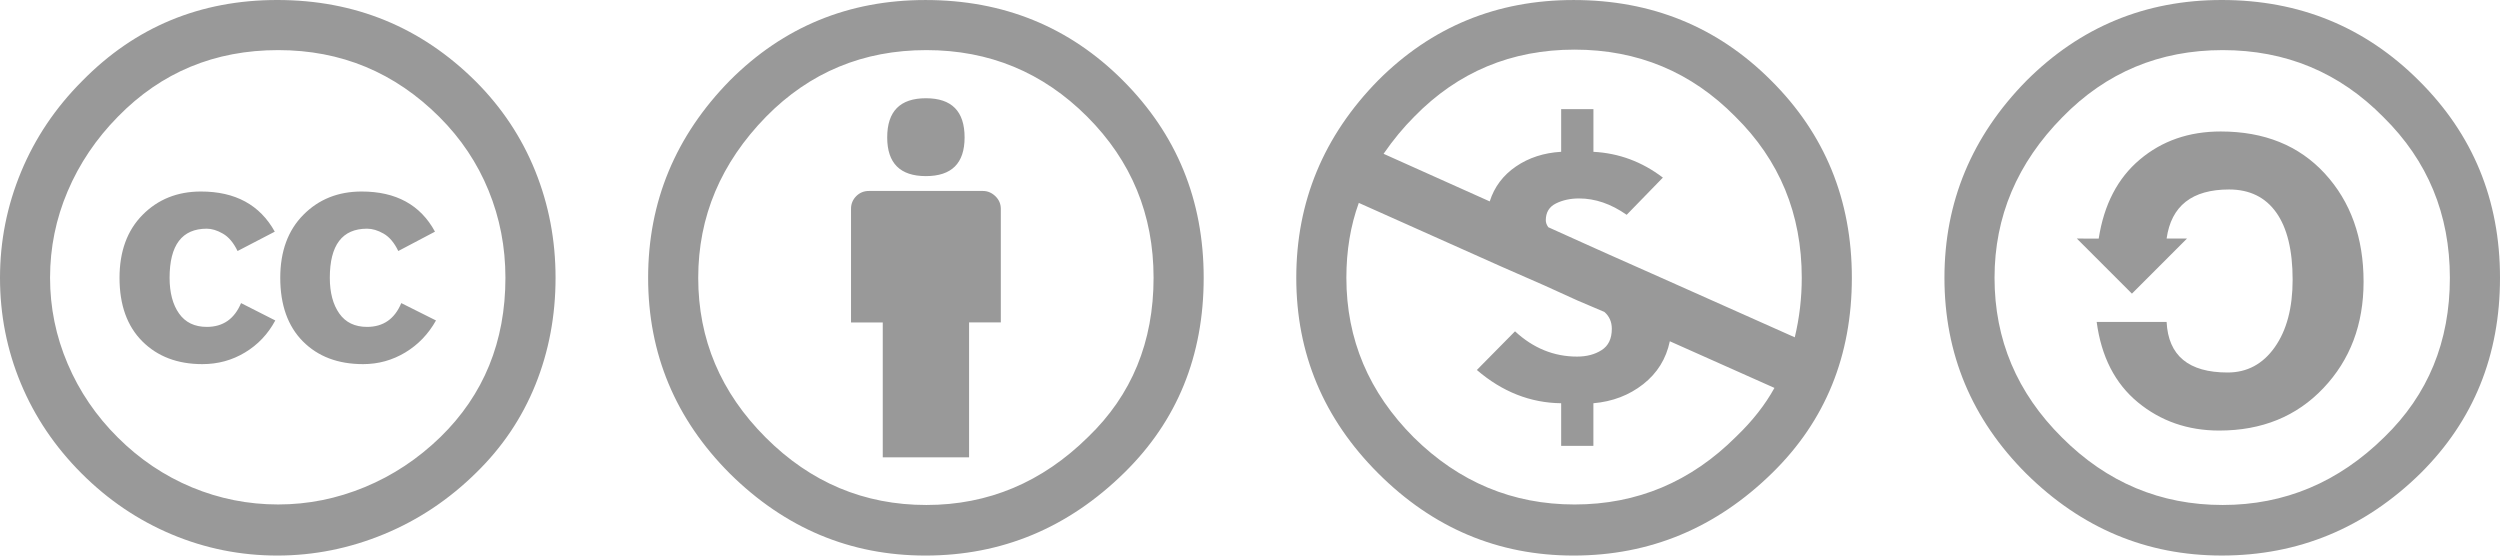
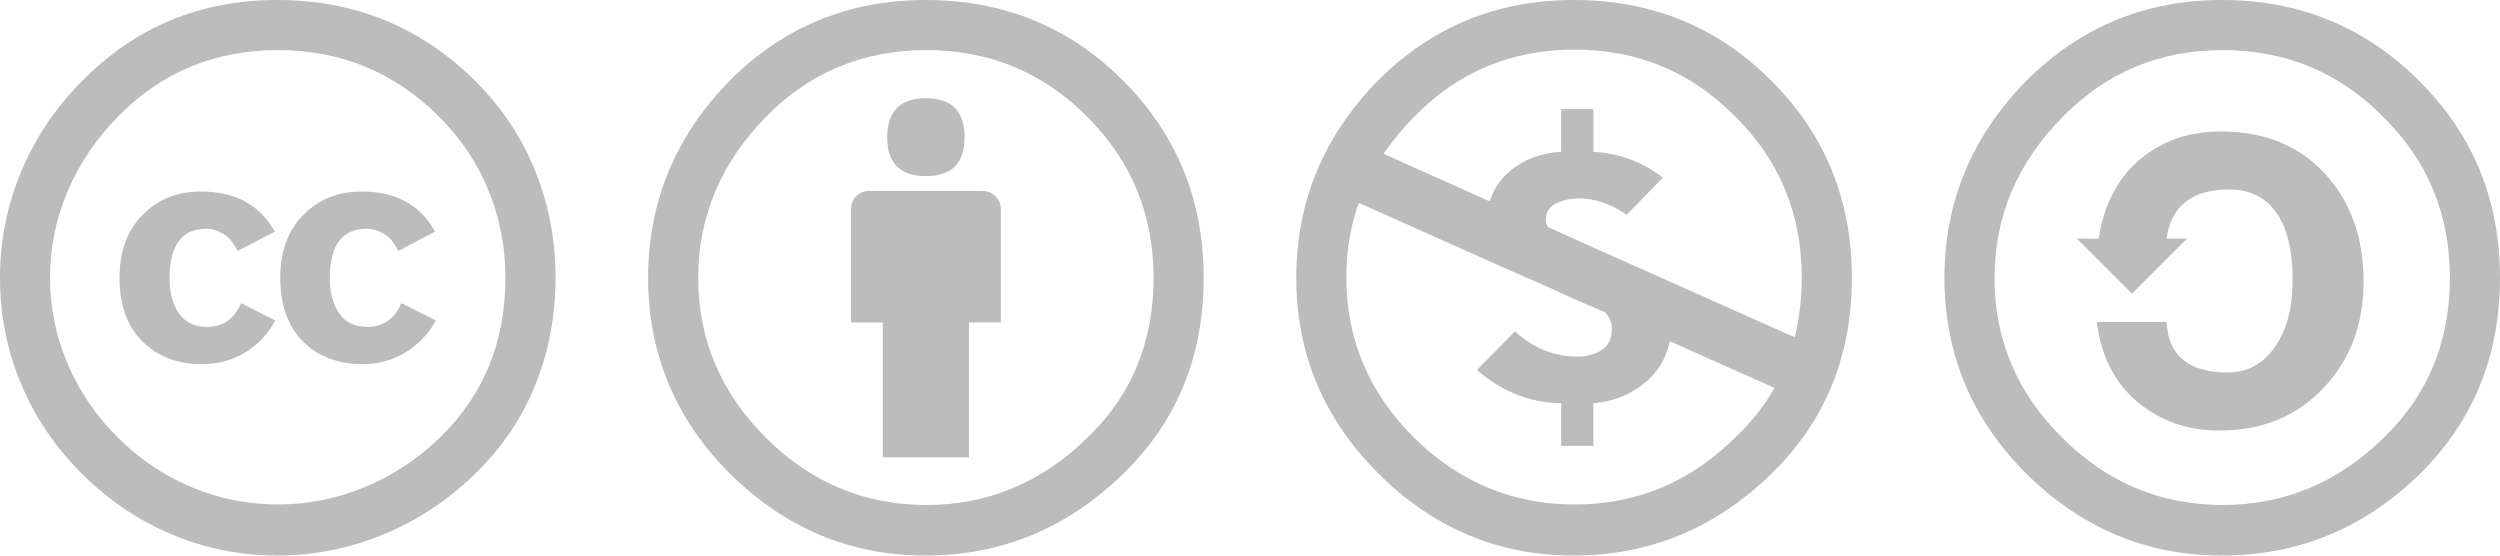
<svg xmlns="http://www.w3.org/2000/svg" version="1.1" id="svg2759" x="0px" y="0px" width="135px" height="30px" viewBox="0 0 135 30" enable-background="new 0 0 135 30" xml:space="preserve">
-   <path fill="#999999" d="M14.972,0c4.195,0,7.769,1.465,10.715,4.393c1.409,1.411,2.481,3.022,3.213,4.834  C29.632,11.04,30,12.963,30,14.999c0,2.054-0.363,3.978-1.085,5.771c-0.725,1.796-1.791,3.382-3.201,4.757  c-1.464,1.444-3.124,2.553-4.98,3.319C18.876,29.613,16.954,30,14.974,30c-1.982,0-3.881-0.379-5.692-1.139  c-1.812-0.759-3.438-1.857-4.875-3.294c-1.438-1.438-2.531-3.059-3.281-4.862C0.375,18.902,0,17,0,15  c0-1.982,0.379-3.888,1.138-5.719C1.897,7.45,3,5.812,4.446,4.366C7.302,1.457,10.812,0,14.972,0z M15.024,2.706  c-3.428,0-6.312,1.197-8.651,3.589c-1.179,1.196-2.085,2.54-2.719,4.031C3.019,11.816,2.703,13.375,2.703,15  c0,1.607,0.315,3.157,0.951,4.646c0.634,1.49,1.54,2.822,2.719,3.99c1.178,1.171,2.508,2.062,3.992,2.681  c1.48,0.614,3.034,0.924,4.659,0.924c1.607,0,3.164-0.312,4.676-0.938c1.51-0.625,2.869-1.524,4.085-2.704  c2.339-2.285,3.508-5.15,3.508-8.599c0-1.661-0.304-3.232-0.911-4.714c-0.605-1.482-1.49-2.804-2.65-3.964  C21.319,3.912,18.419,2.706,15.024,2.706z M14.838,12.51l-2.01,1.045c-0.215-0.445-0.478-0.759-0.79-0.938  c-0.312-0.18-0.604-0.268-0.871-0.268c-1.338,0-2.009,0.883-2.009,2.651c0,0.803,0.17,1.446,0.509,1.928  c0.34,0.482,0.84,0.724,1.5,0.724c0.876,0,1.491-0.428,1.85-1.285l1.849,0.938c-0.394,0.732-0.938,1.31-1.636,1.729  c-0.694,0.42-1.463,0.629-2.303,0.629c-1.339,0-2.42-0.41-3.242-1.231c-0.82-0.82-1.231-1.965-1.231-3.429  c0-1.429,0.416-2.562,1.246-3.401s1.879-1.26,3.147-1.26C12.704,10.34,14.034,11.062,14.838,12.51z M23.489,12.51l-1.982,1.045  c-0.214-0.445-0.478-0.759-0.79-0.938c-0.312-0.18-0.612-0.268-0.896-0.268c-1.339,0-2.011,0.883-2.011,2.651  c0,0.803,0.172,1.446,0.511,1.928c0.339,0.482,0.838,0.724,1.5,0.724c0.875,0,1.491-0.428,1.848-1.285l1.875,0.938  c-0.41,0.732-0.964,1.31-1.66,1.729s-1.455,0.629-2.276,0.629c-1.356,0-2.44-0.41-3.254-1.231c-0.812-0.82-1.22-1.965-1.22-3.429  c0-1.429,0.415-2.562,1.246-3.401c0.83-0.84,1.879-1.26,3.146-1.26C21.382,10.34,22.704,11.062,23.489,12.51z" />
-   <path fill="#999999" d="M49.974,0.001c4.213,0,7.767,1.446,10.659,4.339c2.91,2.911,4.366,6.465,4.366,10.661  c0,4.214-1.43,7.723-4.287,10.526C57.677,28.509,54.097,30,49.974,30c-4.056,0-7.572-1.473-10.555-4.42  c-2.945-2.947-4.42-6.473-4.42-10.579s1.475-7.66,4.42-10.66C42.312,1.447,45.829,0.001,49.974,0.001z M50.024,2.706  c-3.409,0-6.293,1.197-8.65,3.59c-2.447,2.5-3.67,5.402-3.67,8.705c0,3.321,1.214,6.196,3.643,8.624  c2.428,2.43,5.321,3.644,8.678,3.644c3.341,0,6.252-1.224,8.732-3.671c2.357-2.268,3.536-5.133,3.536-8.598  c0-3.41-1.196-6.312-3.589-8.705S53.419,2.706,50.024,2.706z M54.044,11.277v6.133H52.33v7.285h-4.661v-7.283h-1.714v-6.135  c0-0.269,0.094-0.495,0.28-0.684c0.188-0.188,0.416-0.281,0.684-0.281h6.161c0.25,0,0.474,0.095,0.669,0.281  C53.945,10.782,54.044,11.01,54.044,11.277z M47.909,7.421c0-1.41,0.695-2.116,2.09-2.116s2.089,0.705,2.089,2.116  c0,1.394-0.696,2.089-2.089,2.089S47.909,8.812,47.909,7.421z" />
-   <path fill="#999999" d="M84.973,0.001c4.213,0,7.768,1.446,10.66,4.339C98.543,7.232,100,10.786,100,15.001  c0,4.214-1.43,7.723-4.287,10.526C92.678,28.509,89.098,30,84.973,30c-4.07,0-7.59-1.481-10.553-4.445  c-2.947-2.946-4.421-6.465-4.421-10.554c0-4.106,1.474-7.661,4.421-10.661C77.311,1.447,80.83,0.001,84.973,0.001z M73.375,10.956  c-0.447,1.231-0.671,2.581-0.671,4.045c0,3.321,1.214,6.196,3.644,8.624c2.445,2.412,5.338,3.617,8.678,3.617  c3.377,0,6.285-1.224,8.732-3.67c0.875-0.841,1.562-1.716,2.062-2.625l-5.65-2.519c-0.197,0.945-0.676,1.72-1.434,2.316  c-0.762,0.598-1.656,0.941-2.693,1.031v2.303h-1.74v-2.303c-1.66-0.019-3.18-0.615-4.553-1.796l2.061-2.088  c0.982,0.91,2.1,1.365,3.35,1.365c0.518,0,0.961-0.115,1.326-0.35c0.365-0.23,0.551-0.614,0.551-1.15  c0-0.377-0.135-0.68-0.402-0.912l-1.447-0.615l-1.768-0.804l-2.383-1.045L73.375,10.956z M85.025,2.68  c-3.41,0-6.295,1.205-8.65,3.615c-0.59,0.59-1.145,1.26-1.662,2.01l5.732,2.571c0.25-0.786,0.725-1.415,1.42-1.889  s1.51-0.736,2.438-0.79V5.893h1.742v2.305c1.375,0.072,2.625,0.535,3.75,1.393L87.84,11.6c-0.842-0.59-1.697-0.884-2.572-0.884  c-0.465,0-0.879,0.089-1.244,0.269c-0.365,0.179-0.551,0.481-0.551,0.91c0,0.125,0.045,0.25,0.135,0.375l1.9,0.857l1.312,0.589  l2.41,1.071l7.688,3.428c0.252-1.053,0.377-2.125,0.377-3.214c0-3.446-1.197-6.348-3.59-8.706  C91.33,3.885,88.436,2.68,85.025,2.68z" />
-   <path fill="#999999" d="M119.973,0c4.195,0,7.75,1.456,10.66,4.366C133.543,7.26,135,10.804,135,15c0,4.197-1.43,7.714-4.287,10.554  c-3.018,2.963-6.598,4.445-10.74,4.445c-4.055,0-7.57-1.473-10.553-4.42C106.473,22.634,105,19.107,105,15  c0-4.089,1.473-7.633,4.42-10.633C112.33,1.456,115.848,0,119.973,0z M120.025,2.706c-3.41,0-6.295,1.206-8.65,3.617  c-2.447,2.481-3.67,5.375-3.67,8.678c0,3.339,1.213,6.214,3.643,8.625c2.428,2.43,5.32,3.643,8.678,3.643  c3.34,0,6.252-1.223,8.732-3.668c2.357-2.287,3.535-5.151,3.535-8.599c0-3.428-1.195-6.321-3.588-8.678  C126.33,3.911,123.436,2.706,120.025,2.706z M113.33,12.884c0.285-1.84,1.025-3.264,2.223-4.271c1.197-1.009,2.65-1.513,4.365-1.513  c2.355,0,4.232,0.758,5.625,2.275s2.09,3.464,2.09,5.839c0,2.304-0.723,4.22-2.17,5.745c-1.447,1.527-3.32,2.291-5.625,2.291  c-1.697,0-3.16-0.51-4.395-1.527c-1.232-1.017-1.973-2.465-2.223-4.34h3.777c0.09,1.822,1.188,2.732,3.295,2.732  c1.053,0,1.902-0.455,2.545-1.365s0.965-2.125,0.965-3.643c0-1.59-0.295-2.8-0.883-3.629c-0.59-0.83-1.439-1.246-2.547-1.246  c-2,0-3.125,0.883-3.375,2.65h1.1l-2.973,2.975l-2.975-2.975L113.33,12.884L113.33,12.884z" />
+   <path fill="#BCBCBC" d="M14.972,0c4.195,0,7.769,1.465,10.715,4.393c1.409,1.411,2.481,3.022,3.213,4.834  C29.632,11.04,30,12.963,30,14.999c0,2.054-0.363,3.978-1.085,5.771c-0.725,1.796-1.791,3.382-3.201,4.757  c-1.464,1.444-3.124,2.553-4.98,3.319C18.876,29.613,16.954,30,14.974,30c-1.982,0-3.881-0.379-5.692-1.139  c-1.812-0.759-3.438-1.857-4.875-3.294c-1.438-1.438-2.531-3.059-3.281-4.862C0.375,18.902,0,17,0,15  c0-1.982,0.379-3.888,1.138-5.719C1.897,7.45,3,5.812,4.446,4.366C7.302,1.457,10.812,0,14.972,0z M15.024,2.706  c-3.428,0-6.312,1.197-8.651,3.589c-1.179,1.196-2.085,2.54-2.719,4.031C3.019,11.816,2.703,13.375,2.703,15  c0,1.607,0.315,3.157,0.951,4.646c0.634,1.49,1.54,2.822,2.719,3.99c1.178,1.171,2.508,2.062,3.992,2.681  c1.48,0.614,3.034,0.924,4.659,0.924c1.607,0,3.164-0.312,4.676-0.938c1.51-0.625,2.869-1.524,4.085-2.704  c2.339-2.285,3.508-5.15,3.508-8.599c0-1.661-0.304-3.232-0.911-4.714c-0.605-1.482-1.49-2.804-2.65-3.964  C21.319,3.912,18.419,2.706,15.024,2.706z M14.838,12.51l-2.01,1.045c-0.215-0.445-0.478-0.759-0.79-0.938  c-0.312-0.18-0.604-0.268-0.871-0.268c-1.338,0-2.009,0.883-2.009,2.651c0,0.803,0.17,1.446,0.509,1.928  c0.34,0.482,0.84,0.724,1.5,0.724c0.876,0,1.491-0.428,1.85-1.285l1.849,0.938c-0.394,0.732-0.938,1.31-1.636,1.729  c-0.694,0.42-1.463,0.629-2.303,0.629c-1.339,0-2.42-0.41-3.242-1.231c-0.82-0.82-1.231-1.965-1.231-3.429  c0-1.429,0.416-2.562,1.246-3.401s1.879-1.26,3.147-1.26C12.704,10.34,14.034,11.062,14.838,12.51z M23.489,12.51l-1.982,1.045  c-0.214-0.445-0.478-0.759-0.79-0.938c-0.312-0.18-0.612-0.268-0.896-0.268c-1.339,0-2.011,0.883-2.011,2.651  c0,0.803,0.172,1.446,0.511,1.928c0.339,0.482,0.838,0.724,1.5,0.724c0.875,0,1.491-0.428,1.848-1.285l1.875,0.938  c-0.41,0.732-0.964,1.31-1.66,1.729s-1.455,0.629-2.276,0.629c-1.356,0-2.44-0.41-3.254-1.231c-0.812-0.82-1.22-1.965-1.22-3.429  c0-1.429,0.415-2.562,1.246-3.401c0.83-0.84,1.879-1.26,3.146-1.26C21.382,10.34,22.704,11.062,23.489,12.51z" />
+   <path fill="#BCBCBC" d="M49.974,0.001c4.213,0,7.767,1.446,10.659,4.339c2.91,2.911,4.366,6.465,4.366,10.661  c0,4.214-1.43,7.723-4.287,10.526C57.677,28.509,54.097,30,49.974,30c-4.056,0-7.572-1.473-10.555-4.42  c-2.945-2.947-4.42-6.473-4.42-10.579s1.475-7.66,4.42-10.66C42.312,1.447,45.829,0.001,49.974,0.001z M50.024,2.706  c-3.409,0-6.293,1.197-8.65,3.59c-2.447,2.5-3.67,5.402-3.67,8.705c0,3.321,1.214,6.196,3.643,8.624  c2.428,2.43,5.321,3.644,8.678,3.644c3.341,0,6.252-1.224,8.732-3.671c2.357-2.268,3.536-5.133,3.536-8.598  c0-3.41-1.196-6.312-3.589-8.705S53.419,2.706,50.024,2.706z M54.044,11.277v6.133H52.33v7.285h-4.661v-7.283h-1.714v-6.135  c0-0.269,0.094-0.495,0.28-0.684c0.188-0.188,0.416-0.281,0.684-0.281h6.161c0.25,0,0.474,0.095,0.669,0.281  C53.945,10.782,54.044,11.01,54.044,11.277z M47.909,7.421c0-1.41,0.695-2.116,2.09-2.116s2.089,0.705,2.089,2.116  c0,1.394-0.696,2.089-2.089,2.089S47.909,8.812,47.909,7.421z" />
+   <path fill="#BCBCBC" d="M84.973,0.001c4.213,0,7.768,1.446,10.66,4.339C98.543,7.232,100,10.786,100,15.001  c0,4.214-1.43,7.723-4.287,10.526C92.678,28.509,89.098,30,84.973,30c-4.07,0-7.59-1.481-10.553-4.445  c-2.947-2.946-4.421-6.465-4.421-10.554c0-4.106,1.474-7.661,4.421-10.661C77.311,1.447,80.83,0.001,84.973,0.001z M73.375,10.956  c-0.447,1.231-0.671,2.581-0.671,4.045c0,3.321,1.214,6.196,3.644,8.624c2.445,2.412,5.338,3.617,8.678,3.617  c3.377,0,6.285-1.224,8.732-3.67c0.875-0.841,1.562-1.716,2.062-2.625l-5.65-2.519c-0.197,0.945-0.676,1.72-1.434,2.316  c-0.762,0.598-1.656,0.941-2.693,1.031v2.303h-1.74v-2.303c-1.66-0.019-3.18-0.615-4.553-1.796l2.061-2.088  c0.982,0.91,2.1,1.365,3.35,1.365c0.518,0,0.961-0.115,1.326-0.35c0.365-0.23,0.551-0.614,0.551-1.15  c0-0.377-0.135-0.68-0.402-0.912l-1.447-0.615l-1.768-0.804l-2.383-1.045L73.375,10.956z M85.025,2.68  c-3.41,0-6.295,1.205-8.65,3.615c-0.59,0.59-1.145,1.26-1.662,2.01l5.732,2.571c0.25-0.786,0.725-1.415,1.42-1.889  s1.51-0.736,2.438-0.79V5.893h1.742v2.305c1.375,0.072,2.625,0.535,3.75,1.393L87.84,11.6c-0.842-0.59-1.697-0.884-2.572-0.884  c-0.465,0-0.879,0.089-1.244,0.269c-0.365,0.179-0.551,0.481-0.551,0.91c0,0.125,0.045,0.25,0.135,0.375l1.9,0.857l1.312,0.589  l2.41,1.071l7.688,3.428c0.252-1.053,0.377-2.125,0.377-3.214c0-3.446-1.197-6.348-3.59-8.706  C91.33,3.885,88.436,2.68,85.025,2.68z" />
+   <path fill="#BCBCBC" d="M119.973,0c4.195,0,7.75,1.456,10.66,4.366C133.543,7.26,135,10.804,135,15c0,4.197-1.43,7.714-4.287,10.554  c-3.018,2.963-6.598,4.445-10.74,4.445c-4.055,0-7.57-1.473-10.553-4.42C106.473,22.634,105,19.107,105,15  c0-4.089,1.473-7.633,4.42-10.633C112.33,1.456,115.848,0,119.973,0z M120.025,2.706c-3.41,0-6.295,1.206-8.65,3.617  c-2.447,2.481-3.67,5.375-3.67,8.678c0,3.339,1.213,6.214,3.643,8.625c2.428,2.43,5.32,3.643,8.678,3.643  c3.34,0,6.252-1.223,8.732-3.668c2.357-2.287,3.535-5.151,3.535-8.599c0-3.428-1.195-6.321-3.588-8.678  C126.33,3.911,123.436,2.706,120.025,2.706z M113.33,12.884c0.285-1.84,1.025-3.264,2.223-4.271c1.197-1.009,2.65-1.513,4.365-1.513  c2.355,0,4.232,0.758,5.625,2.275s2.09,3.464,2.09,5.839c0,2.304-0.723,4.22-2.17,5.745c-1.447,1.527-3.32,2.291-5.625,2.291  c-1.697,0-3.16-0.51-4.395-1.527c-1.232-1.017-1.973-2.465-2.223-4.34h3.777c0.09,1.822,1.188,2.732,3.295,2.732  c1.053,0,1.902-0.455,2.545-1.365s0.965-2.125,0.965-3.643c0-1.59-0.295-2.8-0.883-3.629c-0.59-0.83-1.439-1.246-2.547-1.246  c-2,0-3.125,0.883-3.375,2.65h1.1l-2.973,2.975l-2.975-2.975L113.33,12.884L113.33,12.884z" />
</svg>
